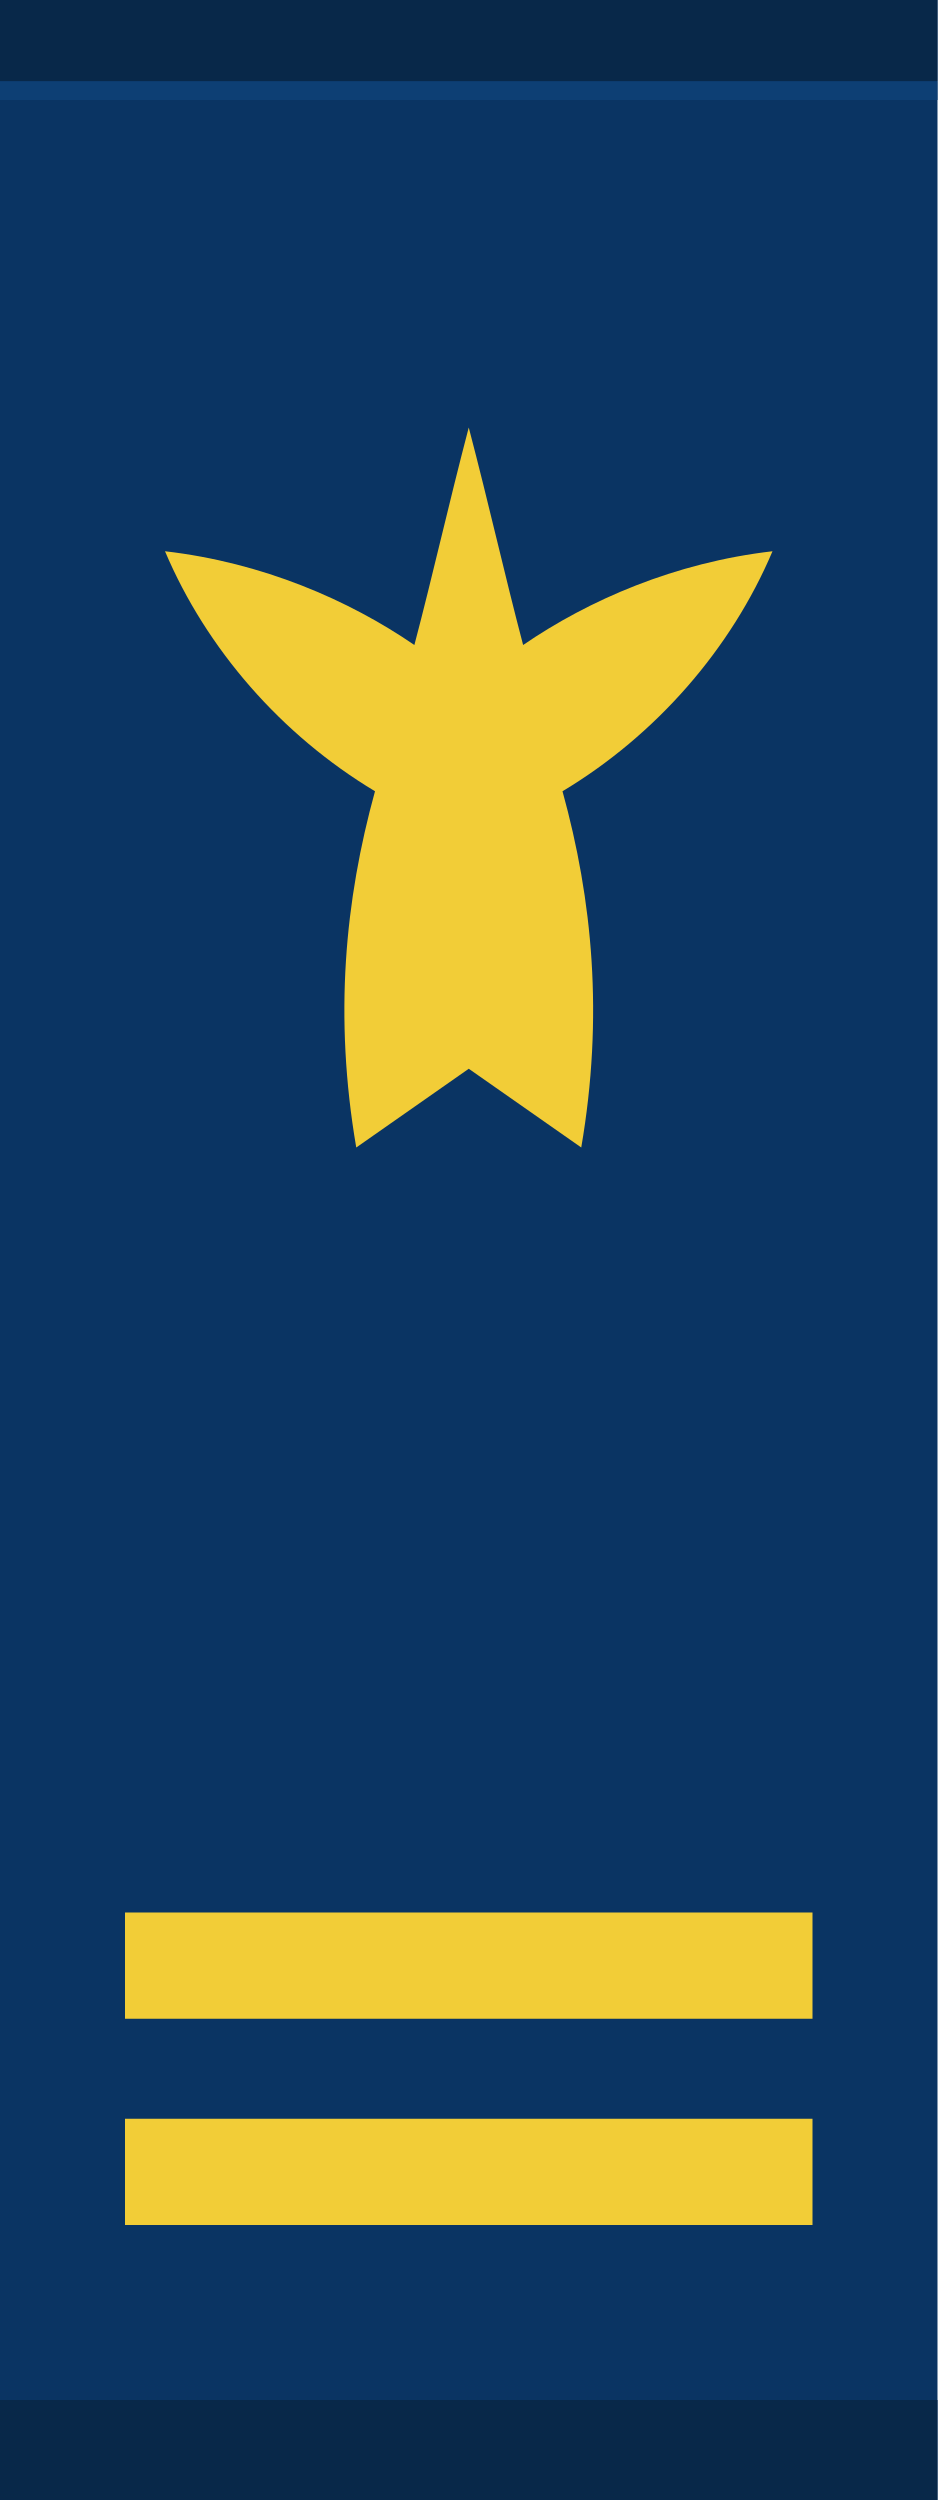
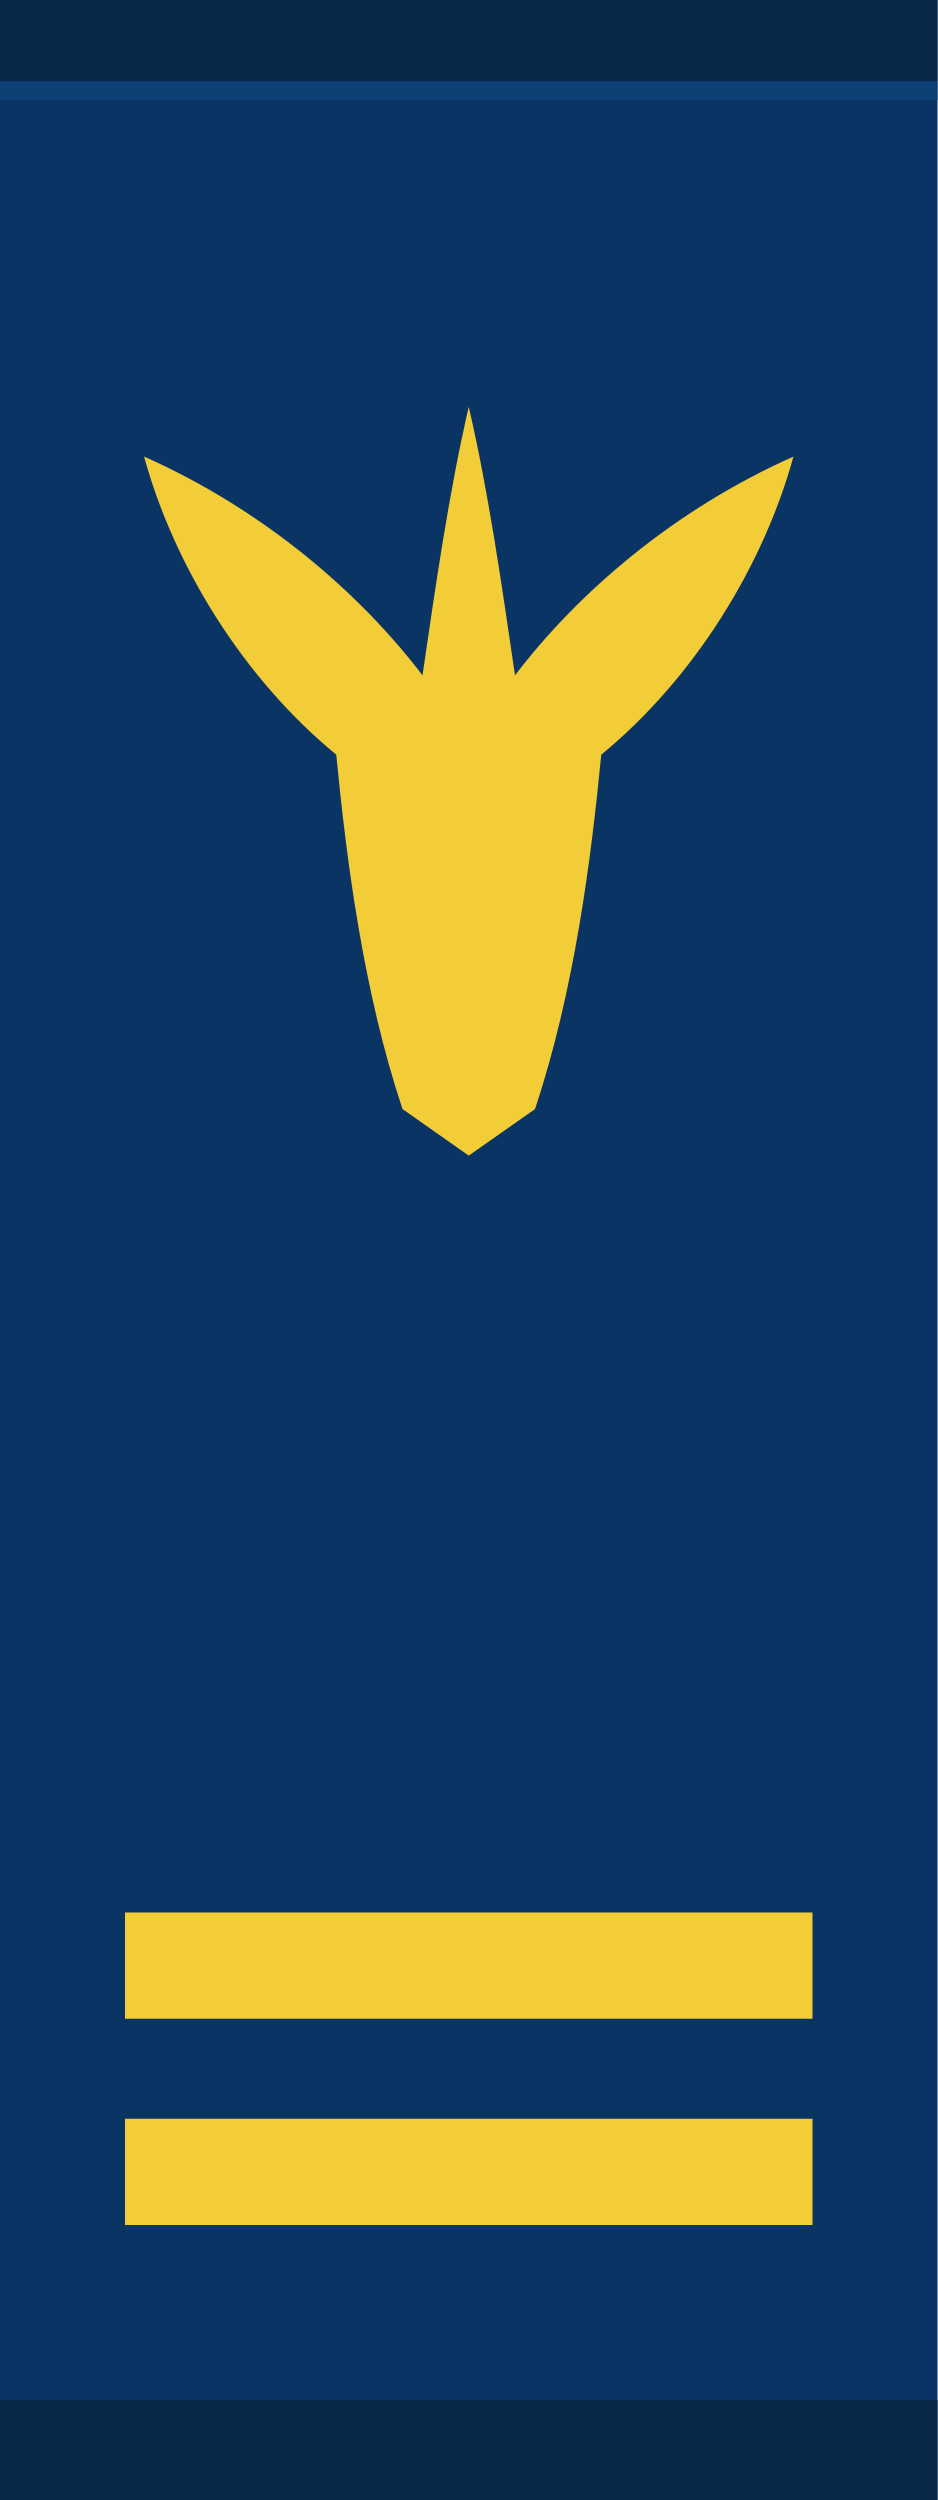
<svg xmlns="http://www.w3.org/2000/svg" viewBox="0 0 300 800" width="300" height="800">
  <rect x="0" y="0" width="300" height="800" fill="#0a3463" />
  <rect x="0" y="0" width="300" height="26" fill="#082849" />
  <rect x="0" y="26" width="300" height="6" fill="#0d3f74" />
-   <path fill="#f2cd37" d="M150 136.8     C156.6 162 161.4 183.6 167.4 206.4     C188.4 192 216 180 247.2 176.4     C234 207.6 210 235.2 180 253.2     C189.6 288 193.2 325.2 186 367.2     L150 342     L114 367.2     C106.8 325.2 110.4 288 120 253.2     C90 235.2 66 207.6 52.8 176.4     C84 180 111.6 192 132.6 206.4     C138.6 183.6 143.4 162 150 136.8     Z" />
+   <path fill="#f2cd37" d="M150 130.2     C156.4 157.8 160.6 187.5 164.8 216.1     C185 189.6 215.7 163.1 253.9 146.1     C244.3 181.1 222.1 217.1 192.4 241.5     C189.2 274.4 183.9 316.8 171.2 354.9     L150 369.8     L128.8 354.9     C116.1 316.8 110.8 274.4 107.6 241.5     C77.9 217.1 55.7 181.1 46.1 146.1     C84.3 163.1 115 189.6 135.2 216.1     C139.4 187.5 143.6 157.8 150 130.2     Z" />
  <rect x="40" y="612" width="220" height="34" fill="#f2cd37" />
  <rect x="40" y="678" width="220" height="34" fill="#f2cd37" />
  <rect x="0" y="768" width="300" height="32" fill="#082849" />
</svg>
